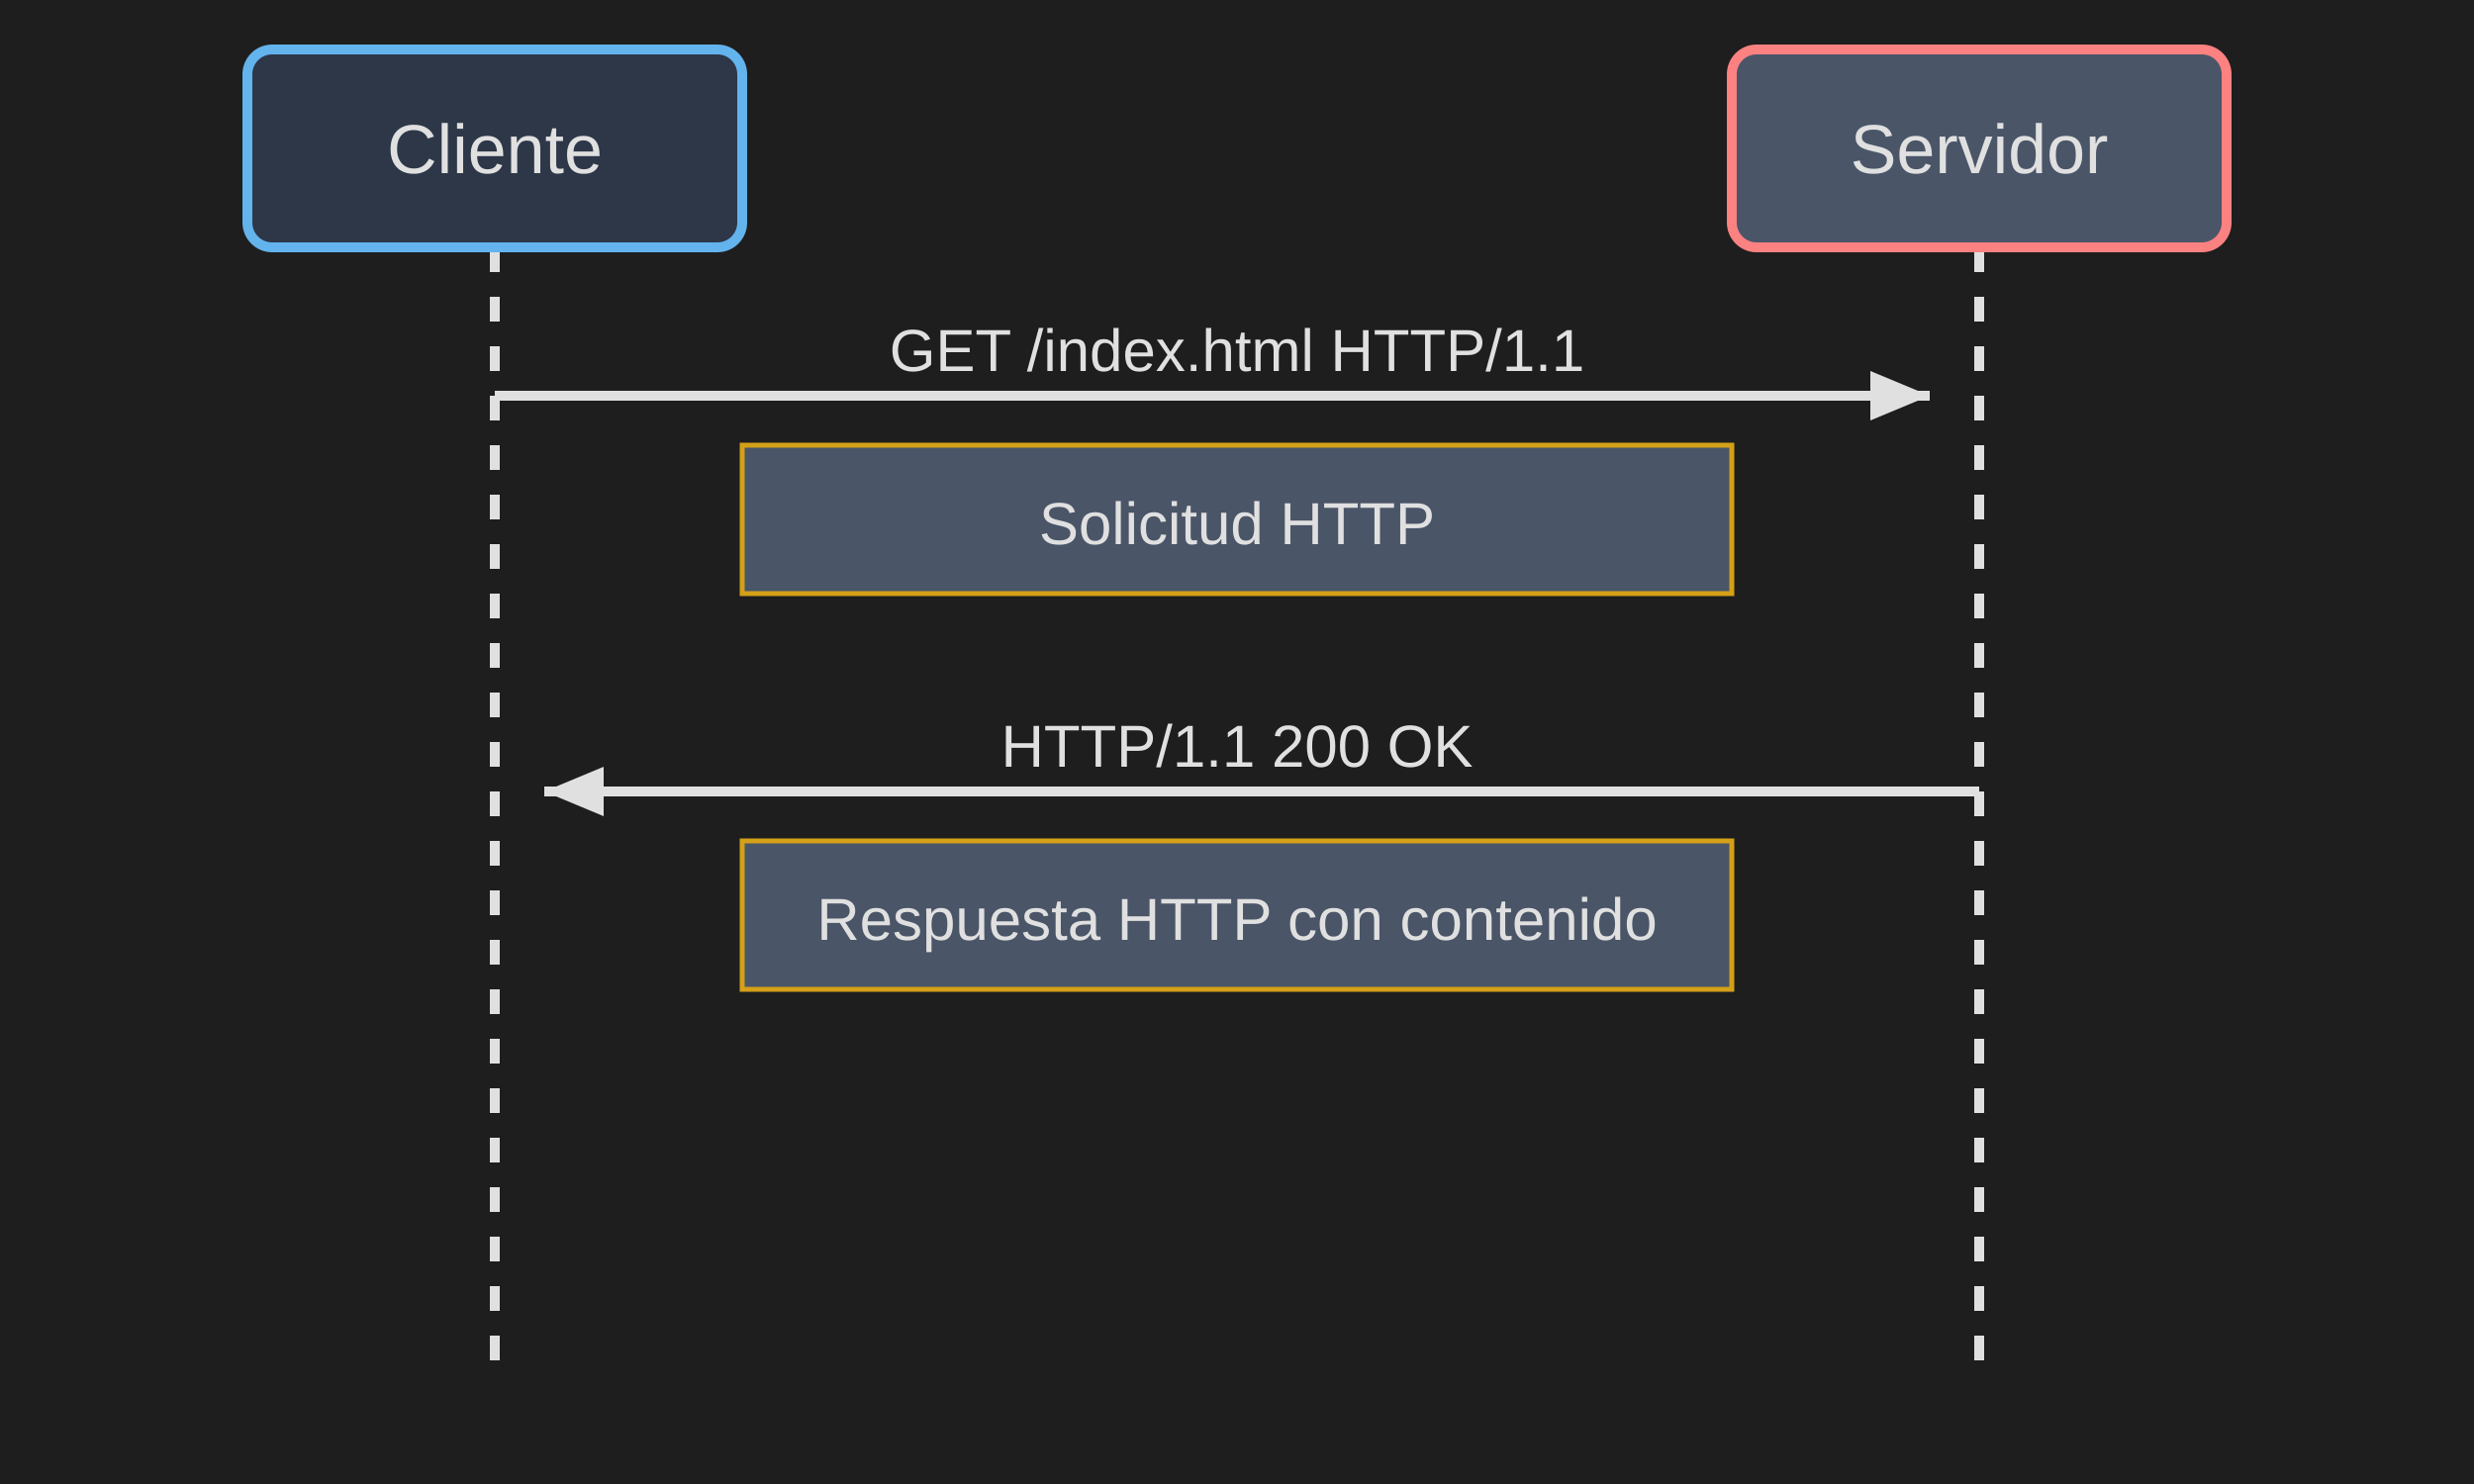
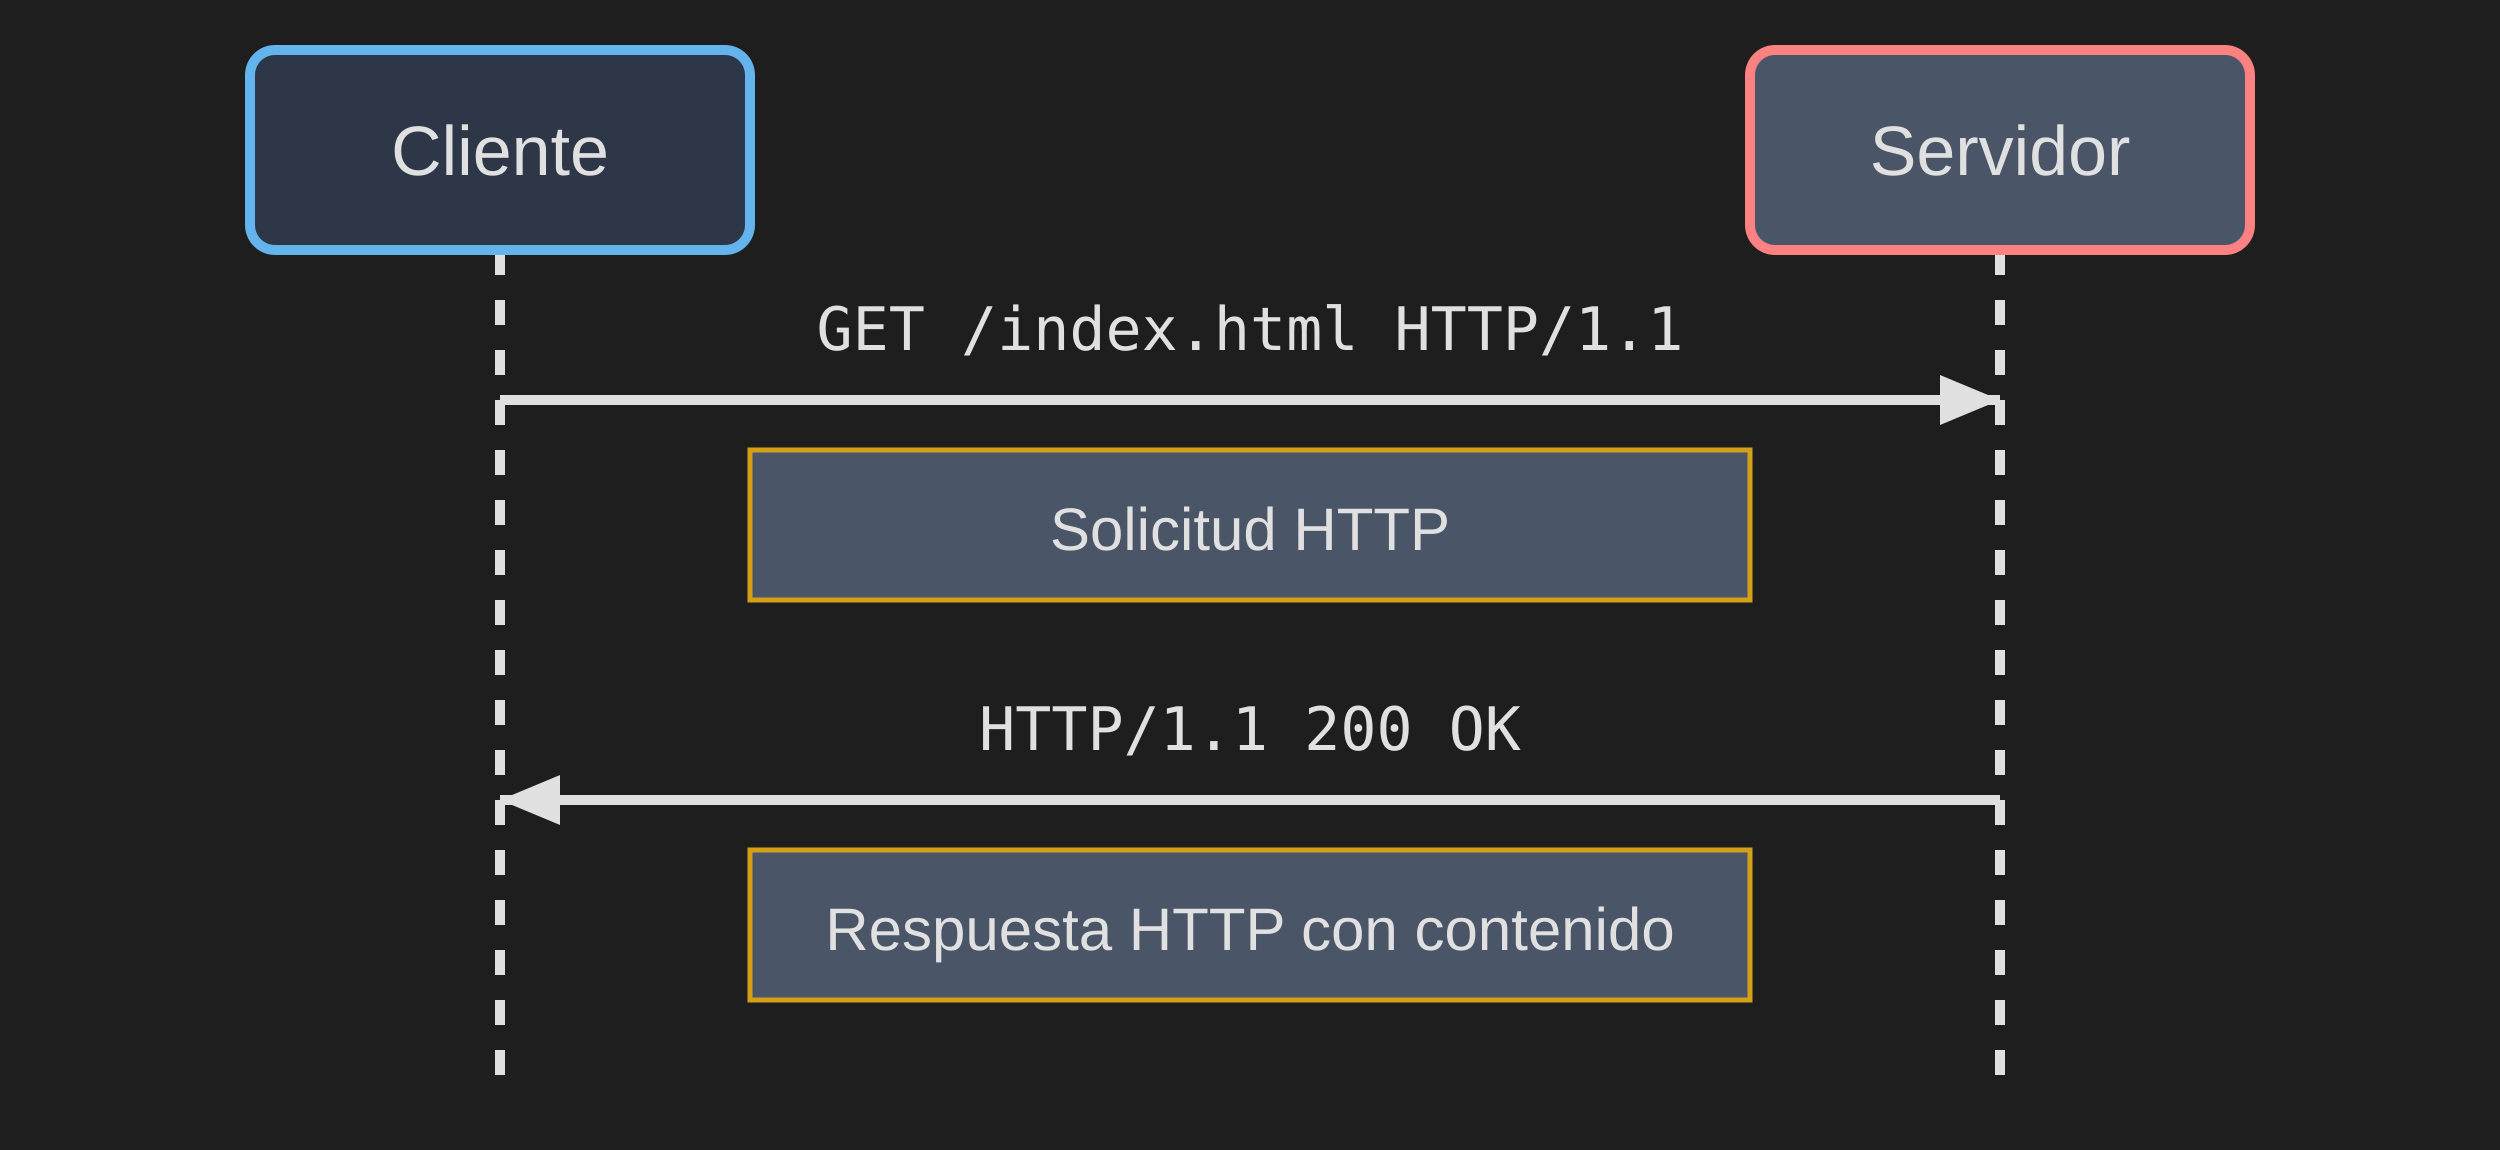
- <svg xmlns="http://www.w3.org/2000/svg" viewBox="0 0 500 300">
-   <rect width="500" height="300" fill="#1e1e1e" />
+ <svg xmlns="http://www.w3.org/2000/svg" viewBox="0 0 500 230">
+   <rect width="500" height="230" fill="#1e1e1e" />
  <defs>
+     <style>
+       .node { rx: 5; stroke-width: 2; }
+       .node-client { fill: #2d3748; stroke: #63b3ed; }
+       .node-server { fill: #4a5568; stroke: #fc8181; }
+       .node-box { fill: #4a5568; stroke: #d4a017; stroke-width: 1; }
+       .text { font-family: Arial; font-size: 14px; fill: #e0e0e0; text-anchor: middle; }
+       .text-small { font-family: Arial; font-size: 12px; fill: #e0e0e0; text-anchor: middle; }
+       .text-small-command { font-family: monospace; font-size: 12px; fill: #e0e0e0; text-anchor: middle; }
+       .timeline { stroke: #e0e0e0; stroke-width: 2; stroke-dasharray: 5,5; }
+       .arrow { stroke: #e0e0e0; stroke-width: 2; marker-end: url(#arrowhead); }
+     </style>
    <marker id="arrowhead" markerWidth="6" markerHeight="5" refX="6" refY="2.5" orient="auto">
      <polygon points="0 0, 6 2.5, 0 5" fill="#e0e0e0" />
    </marker>
  </defs>
-   <line x1="100" y1="50" x2="100" y2="280" stroke="#e0e0e0" stroke-width="2" stroke-dasharray="5,5" />
-   <line x1="400" y1="50" x2="400" y2="280" stroke="#e0e0e0" stroke-width="2" stroke-dasharray="5,5" />
-   <rect x="50" y="10" width="100" height="40" rx="5" fill="#2d3748" stroke="#63b3ed" stroke-width="2" />
-   <text x="100" y="35" font-family="Arial" font-size="14" fill="#e0e0e0" text-anchor="middle">Cliente</text>
-   <rect x="350" y="10" width="100" height="40" rx="5" fill="#4a5568" stroke="#fc8181" stroke-width="2" />
-   <text x="400" y="35" font-family="Arial" font-size="14" fill="#e0e0e0" text-anchor="middle">Servidor</text>
-   <line x1="100" y1="80" x2="390" y2="80" stroke="#e0e0e0" stroke-width="2" marker-end="url(#arrowhead)" />
-   <text x="250" y="75" font-family="Arial" font-size="12" fill="#e0e0e0" text-anchor="middle">GET /index.html HTTP/1.1</text>
-   <rect x="150" y="90" width="200" height="30" fill="#4a5568" stroke="#d4a017" stroke-width="1" />
-   <text x="250" y="110" font-family="Arial" font-size="12" fill="#e0e0e0" text-anchor="middle">Solicitud HTTP</text>
-   <line x1="400" y1="160" x2="110" y2="160" stroke="#e0e0e0" stroke-width="2" marker-end="url(#arrowhead)" />
-   <text x="250" y="155" font-family="Arial" font-size="12" fill="#e0e0e0" text-anchor="middle">HTTP/1.1 200 OK</text>
-   <rect x="150" y="170" width="200" height="30" fill="#4a5568" stroke="#d4a017" stroke-width="1" />
-   <text x="250" y="190" font-family="Arial" font-size="12" fill="#e0e0e0" text-anchor="middle">Respuesta HTTP con contenido</text>
+   <line class="timeline" x1="100" y1="50" x2="100" y2="220" />
+   <line class="timeline" x1="400" y1="50" x2="400" y2="220" />
+   <rect class="node node-client" x="50" y="10" width="100" height="40" />
+   <text class="text" x="100" y="35">Cliente</text>
+   <rect class="node node-server" x="350" y="10" width="100" height="40" />
+   <text class="text" x="400" y="35">Servidor</text>
+   <line class="arrow" x1="100" y1="80" x2="400" y2="80" />
+   <text class="text-small-command" x="250" y="70">GET /index.html HTTP/1.1</text>
+   <rect class="node-box" x="150" y="90" width="200" height="30" />
+   <text class="text-small" x="250" y="110">Solicitud HTTP</text>
+   <line class="arrow" x1="400" y1="160" x2="100" y2="160" />
+   <text class="text-small-command" x="250" y="150">HTTP/1.1 200 OK</text>
+   <rect class="node-box" x="150" y="170" width="200" height="30" />
+   <text class="text-small" x="250" y="190">Respuesta HTTP con contenido</text>
</svg>
